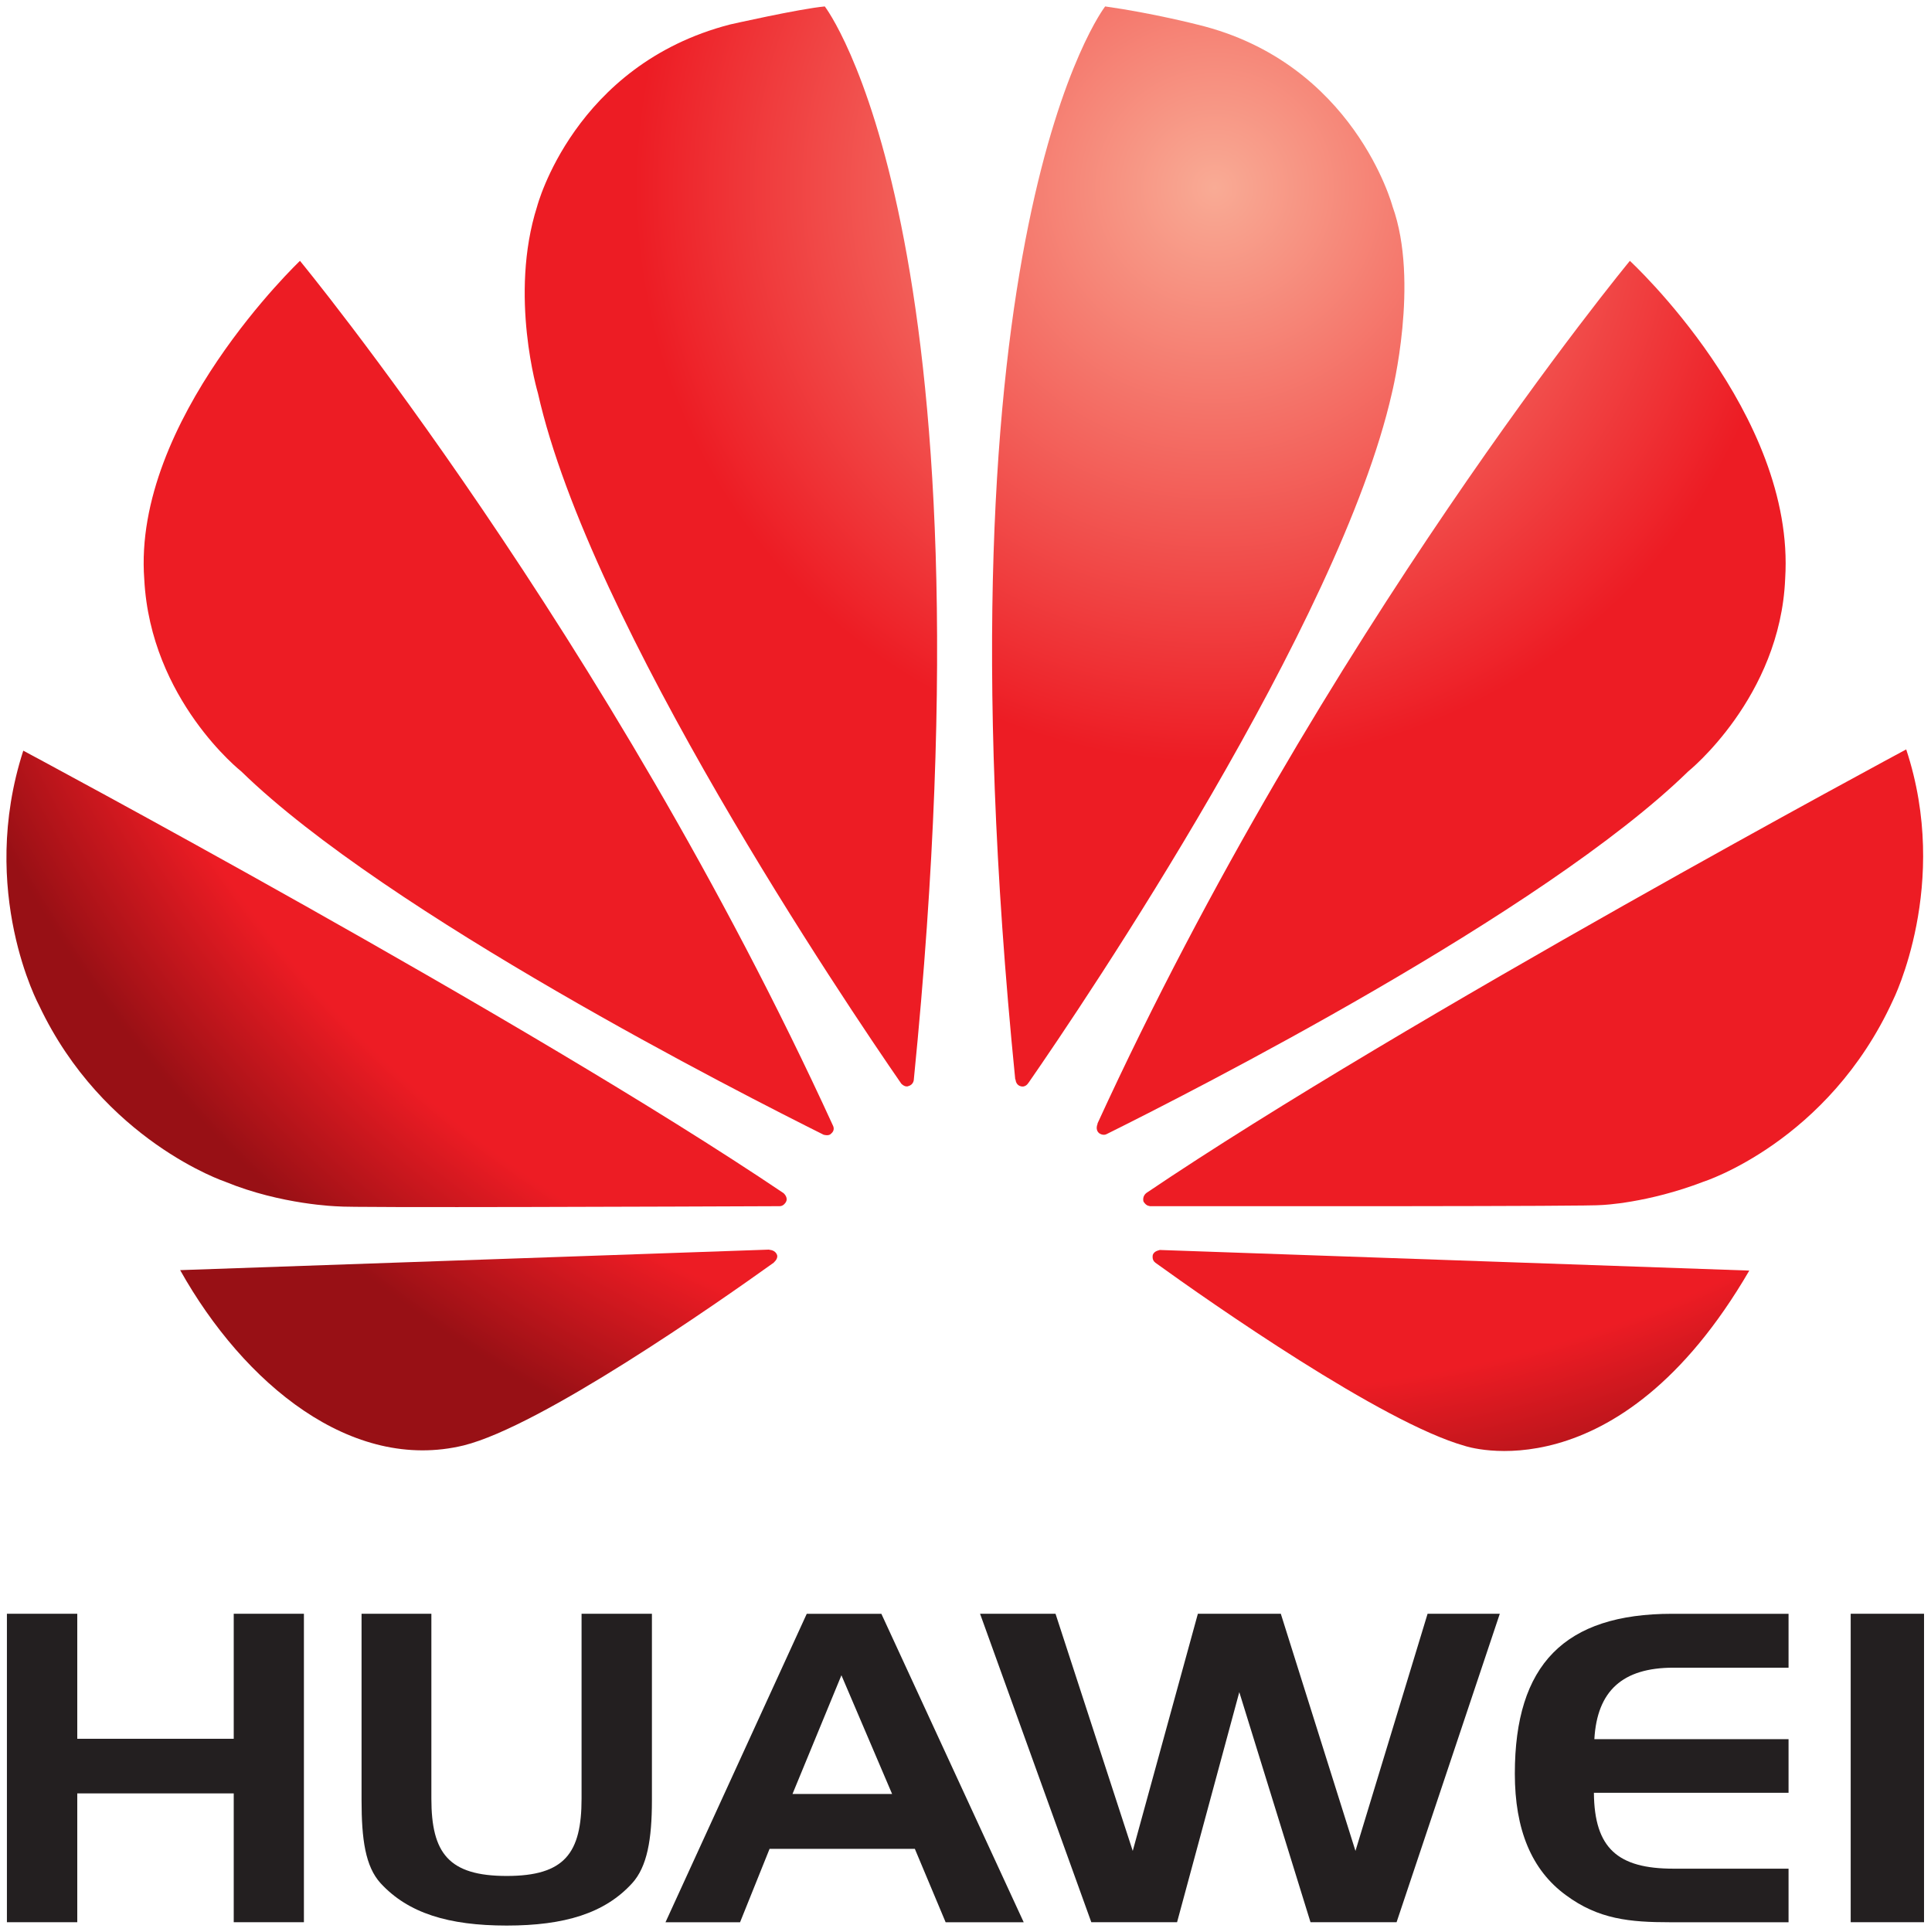
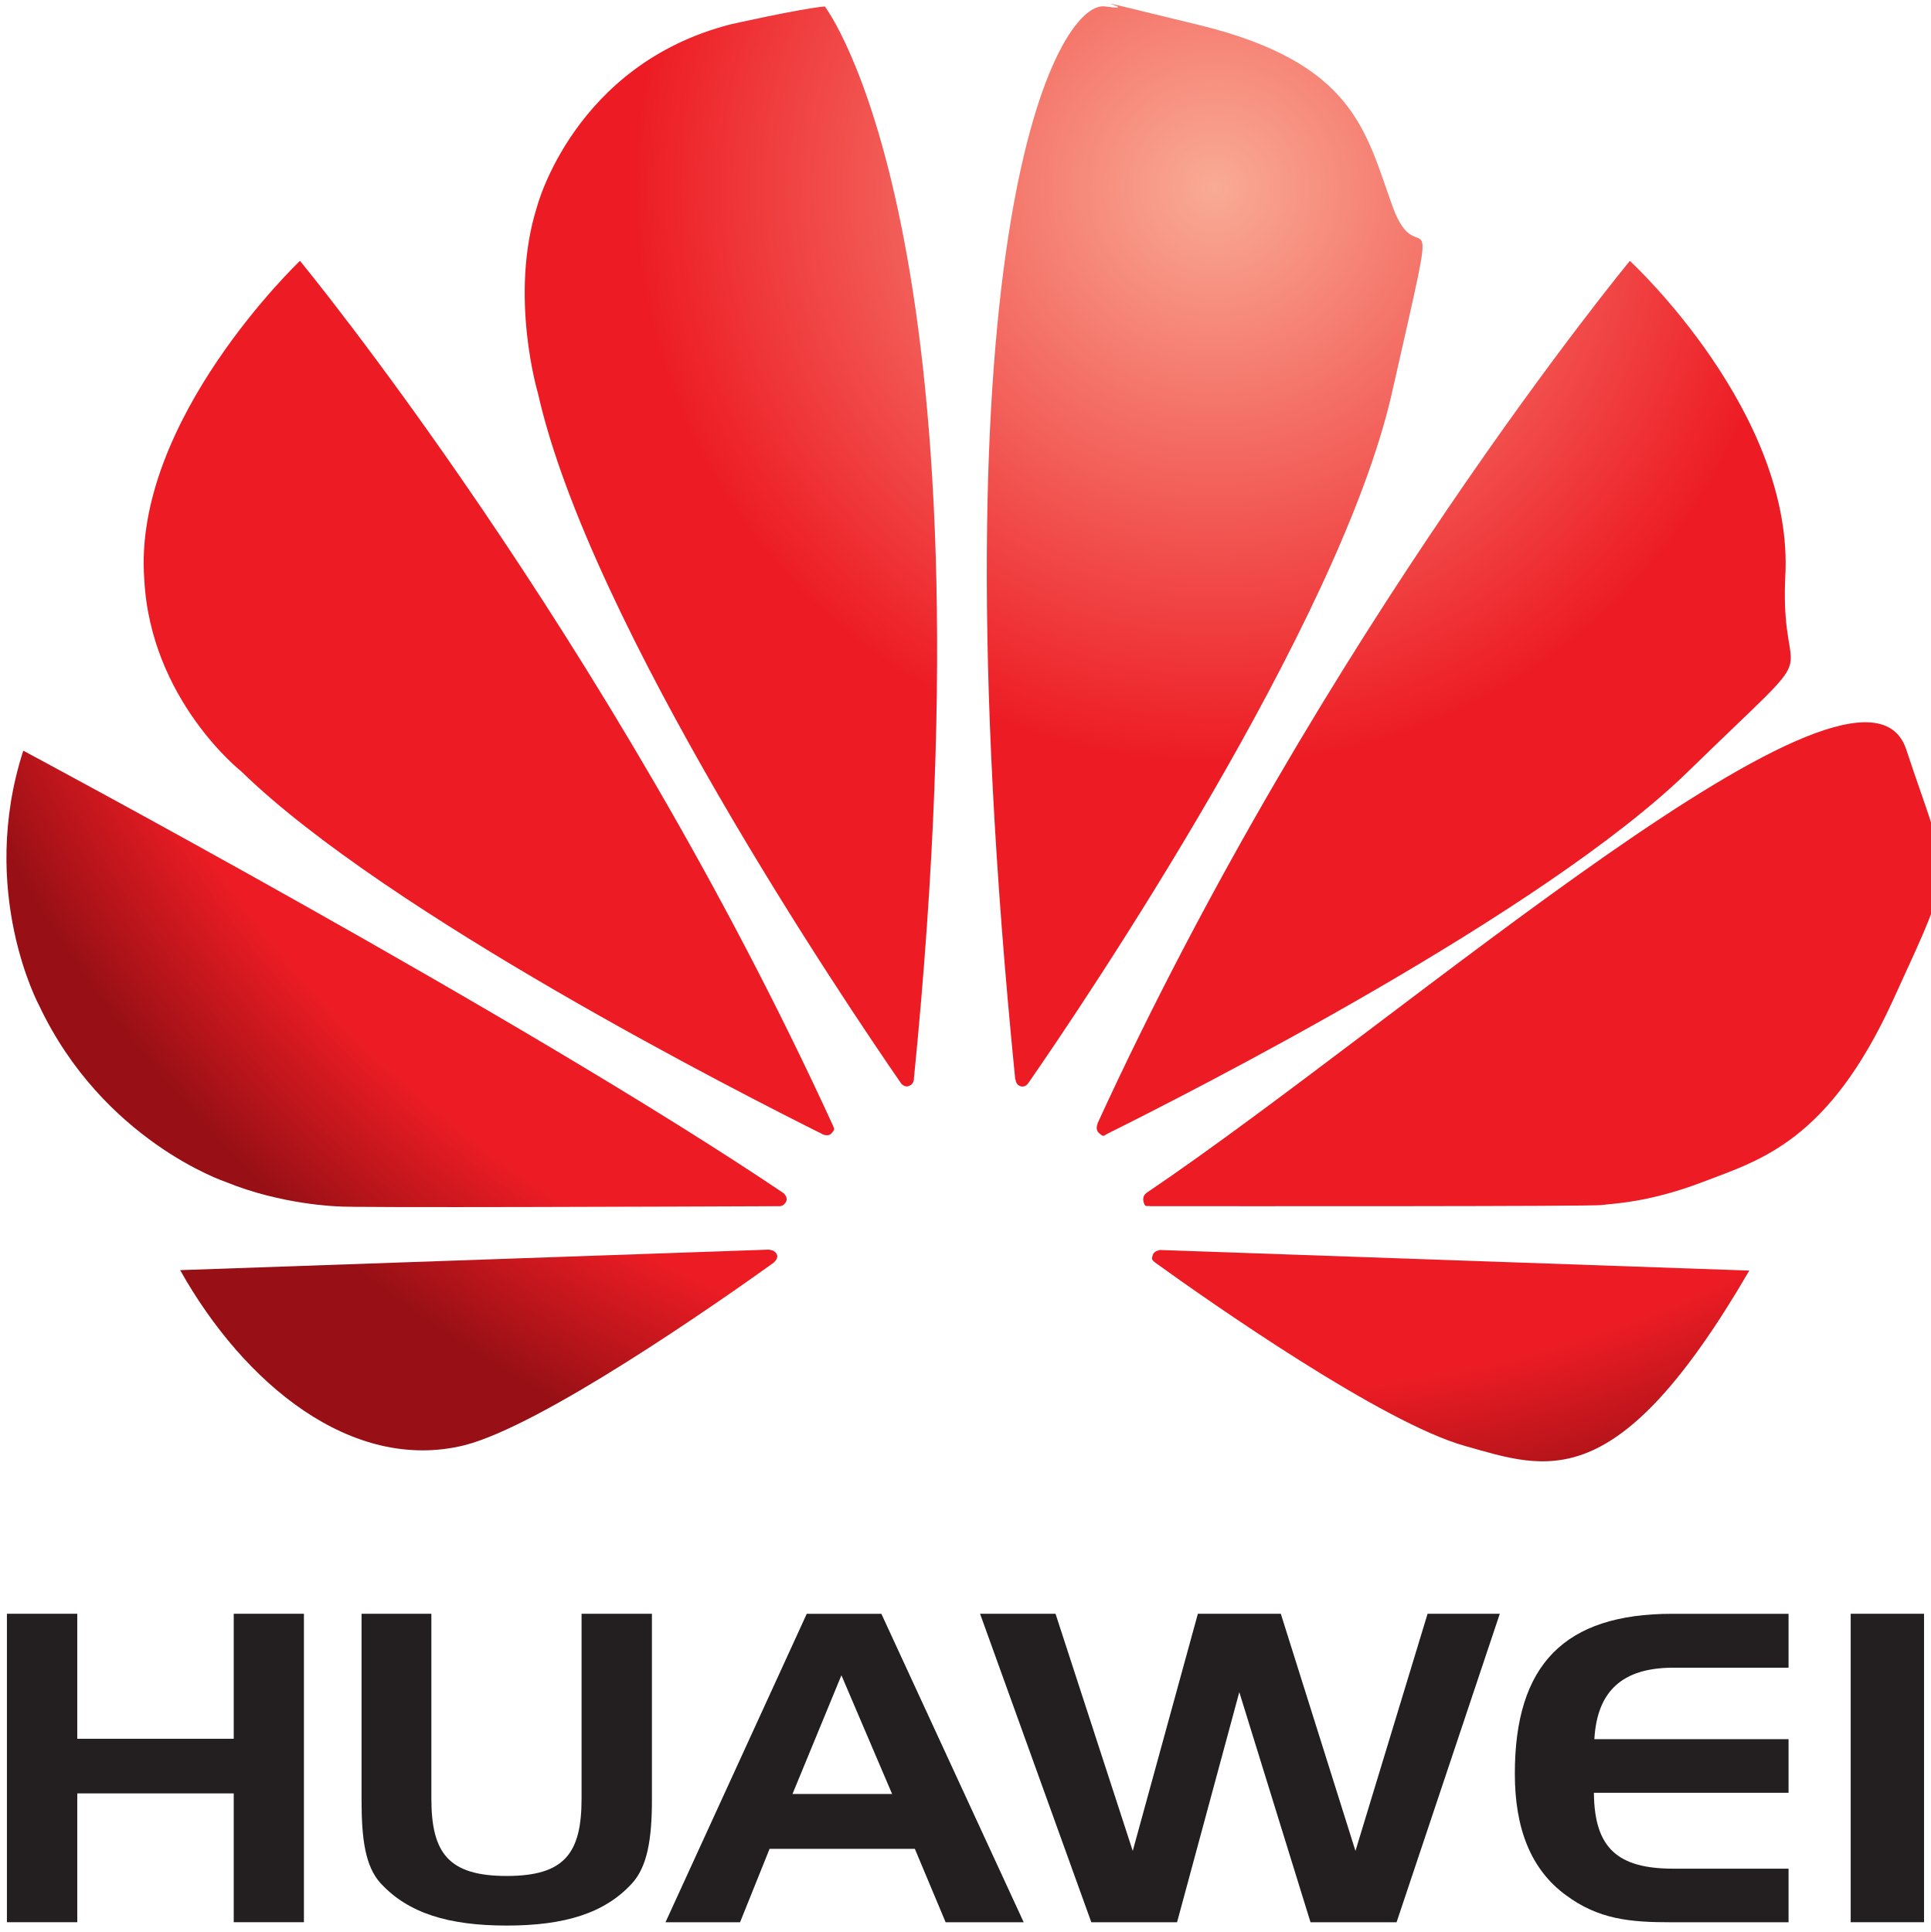
- <svg xmlns="http://www.w3.org/2000/svg" version="1.1" id="svg3751" viewBox="0 0 300 300.203" height="300.203" width="300">
-   <defs id="defs3753">
-     <radialGradient id="radialGradient3572" spreadMethod="pad" gradientTransform="matrix(30.6689,0,0,-30.6689,54.73926,480.5571)" gradientUnits="userSpaceOnUse" r="1" cy="0" cx="0" fy="0" fx="0">
-       <stop id="stop3574" offset="0" stop-opacity="1" stop-color="#f9ab95" />
-       <stop id="stop3576" offset=".42" stop-opacity="1" stop-color="#ed1c24" />
-       <stop id="stop3578" offset=".427" stop-opacity="1" stop-color="#ed1c24" />
-       <stop id="stop3580" offset=".873" stop-opacity="1" stop-color="#ed1c24" />
-       <stop id="stop3582" offset="1" stop-opacity="1" stop-color="#981015" />
-     </radialGradient>
-     <radialGradient id="radialGradient3546" spreadMethod="pad" gradientTransform="matrix(30.66695,0,0,-30.66695,54.74023,480.5581)" gradientUnits="userSpaceOnUse" r="1" cy="0" cx="0" fy="0" fx="0">
-       <stop id="stop3548" offset="0" stop-opacity="1" stop-color="#f9ab95" />
-       <stop id="stop3550" offset=".42" stop-opacity="1" stop-color="#ed1c24" />
-       <stop id="stop3552" offset=".427" stop-opacity="1" stop-color="#ed1c24" />
-       <stop id="stop3554" offset=".873" stop-opacity="1" stop-color="#ed1c24" />
-       <stop id="stop3556" offset="1" stop-opacity="1" stop-color="#981015" />
-     </radialGradient>
-     <radialGradient id="radialGradient3520" spreadMethod="pad" gradientTransform="matrix(30.66283,0,0,-30.66283,54.73828,480.5532)" gradientUnits="userSpaceOnUse" r="1" cy="0" cx="0" fy="0" fx="0">
-       <stop id="stop3522" offset="0" stop-opacity="1" stop-color="#f9ab95" />
-       <stop id="stop3524" offset=".42" stop-opacity="1" stop-color="#ed1c24" />
-       <stop id="stop3526" offset=".427" stop-opacity="1" stop-color="#ed1c24" />
-       <stop id="stop3528" offset=".873" stop-opacity="1" stop-color="#ed1c24" />
-       <stop id="stop3530" offset="1" stop-opacity="1" stop-color="#981015" />
-     </radialGradient>
-     <radialGradient id="radialGradient3494" spreadMethod="pad" gradientTransform="matrix(30.66843,0,0,-30.66843,54.73779,480.5562)" gradientUnits="userSpaceOnUse" r="1" cy="0" cx="0" fy="0" fx="0">
-       <stop id="stop3496" offset="0" stop-opacity="1" stop-color="#f9ab95" />
-       <stop id="stop3498" offset=".42" stop-opacity="1" stop-color="#ed1c24" />
-       <stop id="stop3500" offset=".427" stop-opacity="1" stop-color="#ed1c24" />
-       <stop id="stop3502" offset=".873" stop-opacity="1" stop-color="#ed1c24" />
-       <stop id="stop3504" offset="1" stop-opacity="1" stop-color="#981015" />
-     </radialGradient>
-     <radialGradient id="radialGradient3468" spreadMethod="pad" gradientTransform="matrix(30.63336,0,0,-30.63335,54.72998,480.5566)" gradientUnits="userSpaceOnUse" r="1" cy="0" cx="0" fy="0" fx="0">
-       <stop id="stop3470" offset="0" stop-opacity="1" stop-color="#f9ab95" />
-       <stop id="stop3472" offset=".42" stop-opacity="1" stop-color="#ed1c24" />
-       <stop id="stop3474" offset=".427" stop-opacity="1" stop-color="#ed1c24" />
-       <stop id="stop3476" offset=".873" stop-opacity="1" stop-color="#ed1c24" />
-       <stop id="stop3478" offset="1" stop-opacity="1" stop-color="#981015" />
-     </radialGradient>
-     <radialGradient id="radialGradient3442" spreadMethod="pad" gradientTransform="matrix(30.63312,0,0,-30.63312,54.73242,480.5576)" gradientUnits="userSpaceOnUse" r="1" cy="0" cx="0" fy="0" fx="0">
-       <stop id="stop3444" offset="0" stop-opacity="1" stop-color="#f9ab95" />
-       <stop id="stop3446" offset=".42" stop-opacity="1" stop-color="#ed1c24" />
-       <stop id="stop3448" offset=".427" stop-opacity="1" stop-color="#ed1c24" />
-       <stop id="stop3450" offset=".873" stop-opacity="1" stop-color="#ed1c24" />
-       <stop id="stop3452" offset="1" stop-opacity="1" stop-color="#981015" />
-     </radialGradient>
-     <radialGradient id="radialGradient3416" spreadMethod="pad" gradientTransform="matrix(30.64128,0,0,-30.64128,54.73633,480.5645)" gradientUnits="userSpaceOnUse" r="1" cy="0" cx="0" fy="0" fx="0">
-       <stop id="stop3418" offset="0" stop-opacity="1" stop-color="#f9ab95" />
-       <stop id="stop3420" offset=".42" stop-opacity="1" stop-color="#ed1c24" />
-       <stop id="stop3422" offset=".427" stop-opacity="1" stop-color="#ed1c24" />
-       <stop id="stop3424" offset=".873" stop-opacity="1" stop-color="#ed1c24" />
-       <stop id="stop3426" offset="1" stop-opacity="1" stop-color="#981015" />
-     </radialGradient>
-     <radialGradient id="radialGradient3390" spreadMethod="pad" gradientTransform="matrix(30.63808,0,0,-30.63808,54.73096,480.5601)" gradientUnits="userSpaceOnUse" r="1" cy="0" cx="0" fy="0" fx="0">
-       <stop id="stop3392" offset="0" stop-opacity="1" stop-color="#f9ab95" />
-       <stop id="stop3394" offset=".42" stop-opacity="1" stop-color="#ed1c24" />
-       <stop id="stop3396" offset=".427" stop-opacity="1" stop-color="#ed1c24" />
-       <stop id="stop3398" offset=".873" stop-opacity="1" stop-color="#ed1c24" />
-       <stop id="stop3400" offset="1" stop-opacity="1" stop-color="#981015" />
-     </radialGradient>
-     <clipPath id="clipPath3356" clipPathUnits="userSpaceOnUse">
-       <path id="path3358" d="m 0,521.57 368.5,0 L 368.5,0 0,0 0,521.57 Z" />
-     </clipPath>
-   </defs>
-   <g transform="translate(-172.4436,-219.7339)" id="layer1">
-     <g transform="matrix(7.01337,0,0,-7.01337,184.4516,489.914)" id="g3348">
-       <path id="path3350" d="m 0,0 3.467,0 0,2.77 1.555,0 0,-6.834 -1.555,0 0,2.854 -3.467,0 0,-2.854 -1.559,0 0,6.834 L 0,2.77 0,0 Z" fill="#231f20" fill-opacity="1" fill-rule="nonzero" stroke="none" />
-     </g>
-     <g id="g3352" transform="matrix(7.01337,0,0,-7.01337,-22.64833,3618.613)">
-       <g clip-path="url(#clipPath3356)" id="g3354">
-         <g transform="translate(37.3755,444.7798)" id="g3360">
-           <path id="path3362" d="m 0,0 c 0,-1.208 0.381,-1.714 1.67,-1.714 1.285,0 1.658,0.506 1.658,1.714 l 0,4.095 1.559,0 0,-4.131 c 0,-0.872 -0.106,-1.473 -0.438,-1.839 -0.605,-0.664 -1.494,-0.938 -2.779,-0.938 -1.289,0 -2.184,0.274 -2.795,0.938 -0.338,0.371 -0.422,0.972 -0.422,1.839 l 0,4.131 L 0,4.095 0,0 Z" fill="#231f20" fill-opacity="1" fill-rule="nonzero" stroke="none" />
-         </g>
-         <g transform="translate(45.3774,444.8823)" id="g3364">
-           <path id="path3366" d="M 0,0 2.207,0 1.084,2.63 0,0 Z m 1.969,3.992 3.154,-6.834 -1.73,0 -0.682,1.626 -3.219,0 -0.654,-1.626 -1.652,0 3.13,6.834 1.653,0 z" fill="#231f20" fill-opacity="1" fill-rule="nonzero" stroke="none" />
-         </g>
-         <g transform="translate(51.2056,448.8745)" id="g3368">
-           <path id="path3370" d="M 0,0 1.711,-5.254 3.154,0 4.992,0 6.646,-5.254 8.244,0 l 1.6,0 -2.287,-6.834 -1.907,0 -1.578,5.098 -1.379,-5.098 -1.9,0 L -1.672,0 0,0 Z" fill="#231f20" fill-opacity="1" fill-rule="nonzero" stroke="none" />
-         </g>
-         <g transform="translate(63.145,446.0962)" id="g3372">
-           <path id="path3374" d="m 0,0 4.303,0 0,-1.188 -4.313,0 C 0,-2.421 0.523,-2.869 1.754,-2.869 l 2.549,0 0,-1.187 -2.623,0 c -0.893,0 -1.588,0.065 -2.309,0.599 -0.766,0.559 -1.133,1.458 -1.133,2.693 0,2.416 1.1,3.542 3.487,3.542 l 2.578,0 0,-1.194 -2.549,0 C 0.625,1.584 0.061,1.071 0,0" fill="#231f20" fill-opacity="1" fill-rule="nonzero" stroke="none" />
-         </g>
-         <path id="path3376" d="m 68.825,448.875 1.625,0 0,-6.834 -1.625,0 0,6.834 z" fill="#231f20" fill-opacity="1" fill-rule="nonzero" stroke="none" />
-       </g>
-     </g>
-     <g id="g3378" transform="matrix(7.01337,0,0,-7.01337,-22.64833,3618.613)">
-       <g id="g3380">
-         <g id="g3386">
-           <g id="g3388">
-             <path id="path3402" d="m 31.014,471.791 c 0.14,-2.671 2.151,-4.255 2.151,-4.255 l 0,0 c 3.24,-3.157 11.084,-7.141 12.904,-8.049 l 0,0 c 0.024,-0.002 0.119,-0.036 0.174,0.035 l 0,0 c 0,0 0.075,0.059 0.037,0.155 l 0,0 c -4.991,10.904 -11.816,19.172 -11.816,19.172 l 0,0 c 0,0 -3.715,-3.527 -3.45,-7.058" fill="url(#radialGradient3390)" stroke="none" />
-           </g>
-         </g>
-       </g>
-     </g>
-     <g id="g3404" transform="matrix(7.01337,0,0,-7.01337,-22.64833,3618.613)">
-       <g id="g3406">
-         <g id="g3412">
-           <g id="g3414">
-             <path id="path3428" d="m 31.809,456.488 c 1.415,-2.523 3.801,-4.486 6.285,-3.883 l 0,0 c 1.717,0.429 5.596,3.137 6.875,4.054 l 0,0 -0.004,0.001 c 0.1,0.087 0.071,0.161 0.071,0.161 l 0,0 c -0.038,0.117 -0.172,0.117 -0.172,0.117 l 0,0 0,0.005 -13.055,-0.455 z" fill="url(#radialGradient3416)" stroke="none" />
-           </g>
-         </g>
-       </g>
-     </g>
-     <g id="g3430" transform="matrix(7.01337,0,0,-7.01337,-22.64833,3618.613)">
-       <g id="g3432">
-         <g id="g3438">
-           <g id="g3440">
-             <path id="path3454" d="m 28.685,462.349 c 1.416,-2.994 4.121,-3.902 4.121,-3.902 l 0,0 c 1.247,-0.513 2.496,-0.546 2.496,-0.546 l 0,0 c 0.195,-0.035 7.765,-0.004 9.792,0.004 l 0,0 c 0.088,0 0.135,0.088 0.135,0.088 l 0,0 c 0.063,0.102 -0.047,0.198 -0.047,0.198 l 0,0 0,0.001 c -5.734,3.866 -16.849,9.805 -16.849,9.805 l 0,0 c -1.011,-3.127 0.352,-5.648 0.352,-5.648" fill="url(#radialGradient3442)" stroke="none" />
-           </g>
-         </g>
-       </g>
-     </g>
-     <g id="g3456" transform="matrix(7.01337,0,0,-7.01337,-22.64833,3618.613)">
-       <g id="g3458">
-         <g id="g3464">
-           <g id="g3466">
-             <path id="path3480" d="m 43.993,484.086 c -3.457,-0.894 -4.274,-4.03 -4.274,-4.03 l 0,0 c -0.63,-1.974 0.018,-4.14 0.018,-4.14 l 0,0 c 1.15,-5.121 6.83,-13.531 8.052,-15.298 l 0,0 c 0.088,-0.087 0.153,-0.054 0.153,-0.054 l 0,0 c 0.122,0.033 0.125,0.144 0.125,0.161 l 0,0 c 1.875,18.782 -1.974,23.761 -1.974,23.761 l 0,0 c -0.567,-0.053 -2.1,-0.4 -2.1,-0.4" fill="url(#radialGradient3468)" stroke="none" />
-           </g>
-         </g>
-       </g>
-     </g>
-     <g id="g3482" transform="matrix(7.01337,0,0,-7.01337,-22.64833,3618.613)">
-       <g id="g3484">
-         <g id="g3490">
-           <g id="g3492">
-             <path id="path3506" d="m 50.313,460.713 0.006,0 c 0.01,-0.121 0.1,-0.146 0.1,-0.146 l 0,0 c 0.124,-0.048 0.187,0.073 0.187,0.073 l 0,0 0,-0.003 c 1.256,1.809 6.897,10.181 8.052,15.279 l 0,0 c 0,0 0.616,2.47 0.015,4.14 l 0,0 c 0,0 -0.85,3.185 -4.313,4.025 l 0,0 c 0,0 -0.998,0.257 -2.055,0.405 l 0,0 c 0,0 -3.869,-4.982 -1.992,-23.773" fill="url(#radialGradient3494)" stroke="none" />
-           </g>
-         </g>
-       </g>
-     </g>
-     <g id="g3508" transform="matrix(7.01337,0,0,-7.01337,-22.64833,3618.613)">
-       <g id="g3510">
-         <g id="g3516">
-           <g id="g3518">
-             <path id="path3532" d="m 53.509,456.931 c 0,0 -0.116,-0.016 -0.147,-0.102 l 0,0 c 0,0 -0.03,-0.114 0.052,-0.172 l 0,0 0,-0.002 c 1.245,-0.898 5.032,-3.546 6.86,-4.061 l 0,0 c 0,0 3.375,-1.15 6.304,3.884 l 0,0 -13.069,0.457 0,-0.004 z" fill="url(#radialGradient3520)" stroke="none" />
-           </g>
-         </g>
-       </g>
-     </g>
-     <g id="g3534" transform="matrix(7.01337,0,0,-7.01337,-22.64833,3618.613)">
-       <g id="g3536">
-         <g id="g3542">
-           <g id="g3544">
-             <path id="path3558" d="m 53.219,458.198 0,-10e-4 c 0,0 -0.097,-0.066 -0.064,-0.19 l 0,0 c 0,0 0.055,-0.097 0.132,-0.097 l 0,0 0,-0.005 c 2.053,0 9.831,-0.008 10.03,0.026 l 0,0 c 0,0 1.004,0.039 2.246,0.516 l 0,0 c 0,0 2.766,0.882 4.2,4.023 l 0,0 c 0,0 1.282,2.563 0.292,5.555 l 0,0 c 0,0 -11.1,-5.953 -16.836,-9.827" fill="url(#radialGradient3546)" stroke="none" />
-           </g>
-         </g>
-       </g>
-     </g>
-     <g id="g3560" transform="matrix(7.01337,0,0,-7.01337,-22.64833,3618.613)">
-       <g id="g3562">
-         <g id="g3568">
-           <g id="g3570">
-             <path id="path3584" d="m 52.133,459.731 0.006,0 c 0,0 -0.064,-0.127 0.033,-0.209 l 0,0 c 0,0 0.09,-0.068 0.176,-0.015 l 0,0 c 1.872,0.93 9.652,4.887 12.875,8.029 l 0,0 c 0,0 2.041,1.639 2.15,4.27 l 0,0 c 0.235,3.658 -3.441,7.043 -3.441,7.043 l 0,0 c 0,0 -6.813,-8.244 -11.799,-19.118" fill="url(#radialGradient3572)" stroke="none" />
-           </g>
-         </g>
-       </g>
-     </g>
+ <svg xmlns="http://www.w3.org/2000/svg" xmlns:xlink="http://www.w3.org/1999/xlink" height="300.203" viewBox="0 0 300 300.203" width="300">
+   <linearGradient id="a">
+     <stop offset="0" stop-color="#f9ab95" />
+     <stop offset=".42" stop-color="#ed1c24" />
+     <stop offset=".427" stop-color="#ed1c24" />
+     <stop offset=".873" stop-color="#ed1c24" />
+     <stop offset="1" stop-color="#981015" />
+   </linearGradient>
+   <radialGradient id="b" cx="0" cy="0" gradientTransform="matrix(30.6689 0 0 -30.6689 54.73926 480.5571)" gradientUnits="userSpaceOnUse" r="1" spreadMethod="pad" xlink:href="#a" />
+   <radialGradient id="c" cx="0" cy="0" gradientTransform="matrix(30.66695 0 0 -30.66695 54.74023 480.5581)" gradientUnits="userSpaceOnUse" r="1" spreadMethod="pad" xlink:href="#a" />
+   <radialGradient id="d" cx="0" cy="0" gradientTransform="matrix(30.66283 0 0 -30.66283 54.73828 480.5532)" gradientUnits="userSpaceOnUse" r="1" spreadMethod="pad" xlink:href="#a" />
+   <radialGradient id="e" cx="0" cy="0" gradientTransform="matrix(30.66843 0 0 -30.66843 54.73779 480.5562)" gradientUnits="userSpaceOnUse" r="1" spreadMethod="pad" xlink:href="#a" />
+   <radialGradient id="f" cx="0" cy="0" gradientTransform="matrix(30.63336 0 0 -30.63335 54.72998 480.5566)" gradientUnits="userSpaceOnUse" r="1" spreadMethod="pad" xlink:href="#a" />
+   <radialGradient id="g" cx="0" cy="0" gradientTransform="matrix(30.63312 0 0 -30.63312 54.73242 480.5576)" gradientUnits="userSpaceOnUse" r="1" spreadMethod="pad" xlink:href="#a" />
+   <radialGradient id="h" cx="0" cy="0" gradientTransform="matrix(30.64128 0 0 -30.64128 54.73633 480.5645)" gradientUnits="userSpaceOnUse" r="1" spreadMethod="pad" xlink:href="#a" />
+   <radialGradient id="i" cx="0" cy="0" gradientTransform="matrix(30.63808 0 0 -30.63808 54.73096 480.5601)" gradientUnits="userSpaceOnUse" r="1" spreadMethod="pad" xlink:href="#a" />
+   <clipPath id="j">
+     <path d="m0 521.57h368.5v-521.57h-368.5z" />
+   </clipPath>
+   <path d="m0 0h3.467v2.77h1.555v-6.834h-1.555v2.854h-3.467v-2.854h-1.559v6.834h1.559z" fill="#231f20" transform="matrix(7.01337 0 0 -7.01337 12.00802 270.1801)" />
+   <g clip-path="url(#j)" fill="#231f20" transform="matrix(7.01337 0 0 -7.01337 -195.0919 3398.88)">
+     <path d="m0 0c0-1.208.381-1.714 1.67-1.714 1.285 0 1.658.506 1.658 1.714v4.095h1.559v-4.131c0-.872-.106-1.473-.438-1.839-.605-.664-1.494-.938-2.779-.938-1.289 0-2.184.274-2.795.938-.338.371-.422.972-.422 1.839v4.131h1.547z" transform="translate(37.3755 444.7798)" />
+     <path d="m0 0h2.207l-1.123 2.63zm1.969 3.992 3.154-6.834h-1.73l-.682 1.626h-3.219l-.654-1.626h-1.652l3.13 6.834z" transform="translate(45.3774 444.8823)" />
+     <path d="m0 0 1.711-5.254 1.443 5.254h1.838l1.654-5.254 1.598 5.254h1.6l-2.287-6.834h-1.907l-1.578 5.098-1.379-5.098h-1.9l-2.465 6.834z" transform="translate(51.2056 448.8745)" />
+     <path d="m0 0h4.303v-1.188h-4.313c.01-1.233.533-1.681 1.764-1.681h2.549v-1.187h-2.623c-.893 0-1.588.065-2.309.599-.766.559-1.133 1.458-1.133 2.693 0 2.416 1.1 3.542 3.487 3.542h2.578v-1.194h-2.549c-1.129 0-1.693-.513-1.754-1.584" transform="translate(63.145 446.0962)" />
+     <path d="m68.825 448.875h1.625v-6.834h-1.625z" />
  </g>
+   <path d="m31.014 471.791c.14-2.671 2.151-4.255 2.151-4.255 3.24-3.157 11.084-7.141 12.904-8.049.024-.002.119-.036.174.035s.075.059.037.155c-4.991 10.904-11.816 19.172-11.816 19.172s-3.715-3.527-3.45-7.058" fill="url(#i)" transform="matrix(7.01337 0 0 -7.01337 -195.0919 3398.88)" />
+   <path d="m31.809 456.488c1.415-2.523 3.801-4.486 6.285-3.883 1.717.429 5.596 3.137 6.875 4.054l-.004.001c.1.087.071.161.071.161-.038.117-.172.117-.172.117v.005z" fill="url(#h)" transform="matrix(7.01337 0 0 -7.01337 -195.0919 3398.88)" />
+   <path d="m28.685 462.349c1.416-2.994 4.121-3.902 4.121-3.902 1.247-.513 2.496-.546 2.496-.546.195-.035 7.765-.004 9.792.004.088 0 .135.088.135.088.063.102-.047.198-.047.198v.001c-5.734 3.866-16.849 9.805-16.849 9.805-1.011-3.127.352-5.648.352-5.648" fill="url(#g)" transform="matrix(7.01337 0 0 -7.01337 -195.0919 3398.88)" />
+   <path d="m43.993 484.086c-3.457-.894-4.274-4.03-4.274-4.03-.63-1.974.018-4.14.018-4.14 1.15-5.121 6.83-13.531 8.052-15.298.088-.087.153-.054.153-.054.122.033.125.144.125.161 1.875 18.782-1.974 23.761-1.974 23.761-.567-.053-2.1-.4-2.1-.4" fill="url(#f)" transform="matrix(7.01337 0 0 -7.01337 -195.0919 3398.88)" />
+   <path d="m50.313 460.713h.006c.01-.121.1-.146.1-.146.124-.048.187.073.187.073v-.003c1.256 1.809 6.897 10.181 8.052 15.279s.616 2.47.015 4.14-.85 3.185-4.313 4.025-.998.257-2.055.405-3.869-4.982-1.992-23.773" fill="url(#e)" transform="matrix(7.01337 0 0 -7.01337 -195.0919 3398.88)" />
+   <path d="m53.509 456.931s-.116-.016-.147-.102-.03-.114.052-.172v-.002c1.245-.898 5.032-3.546 6.86-4.061s3.375-1.15 6.304 3.884l-13.069.457z" fill="url(#d)" transform="matrix(7.01337 0 0 -7.01337 -195.0919 3398.88)" />
+   <path d="m53.219 458.198v-.001s-.097-.066-.064-.19.055-.097.132-.097v-.005c2.053 0 9.831-.008 10.03.026s1.004.039 2.246.516 2.766.882 4.2 4.023 1.282 2.563.292 5.555-11.1-5.953-16.836-9.827" fill="url(#c)" transform="matrix(7.01337 0 0 -7.01337 -195.0919 3398.88)" />
+   <path d="m52.133 459.731h.006s-.064-.127.033-.209.09-.068.176-.015c1.872.93 9.652 4.887 12.875 8.029s2.041 1.639 2.15 4.27c.235 3.658-3.441 7.043-3.441 7.043s-6.813-8.244-11.799-19.118" fill="url(#b)" transform="matrix(7.01337 0 0 -7.01337 -195.0919 3398.88)" />
</svg>
